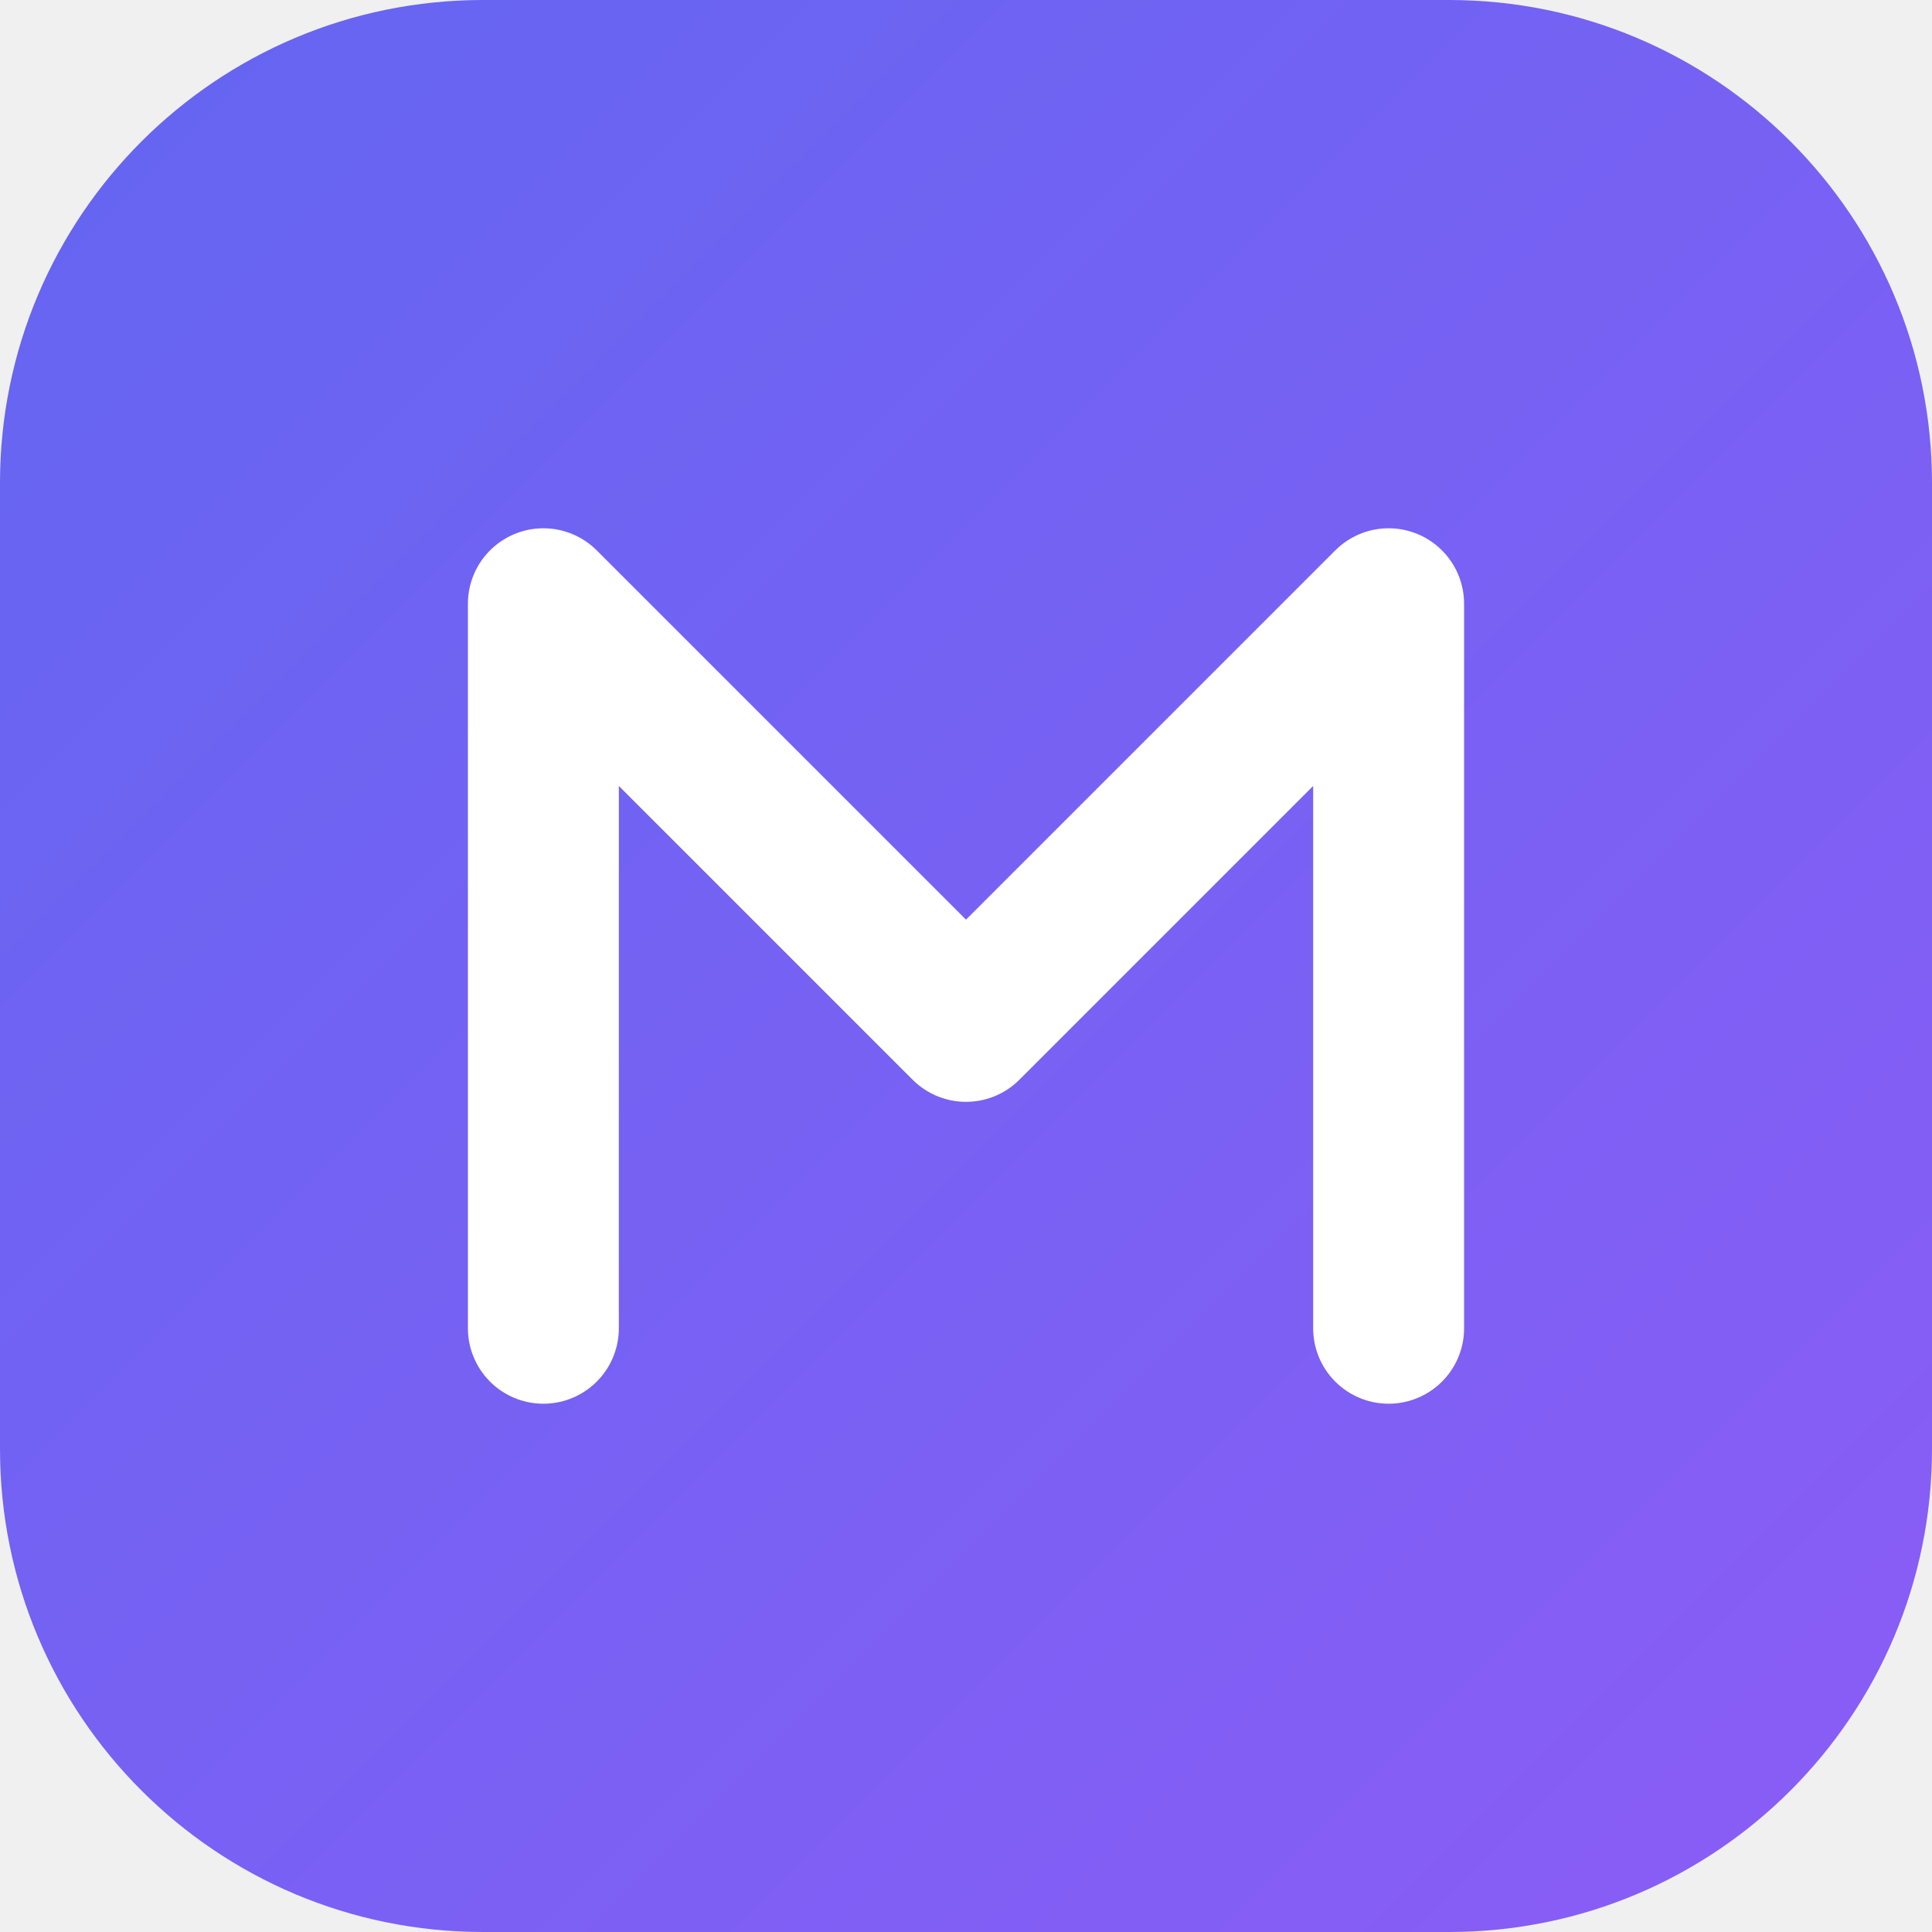
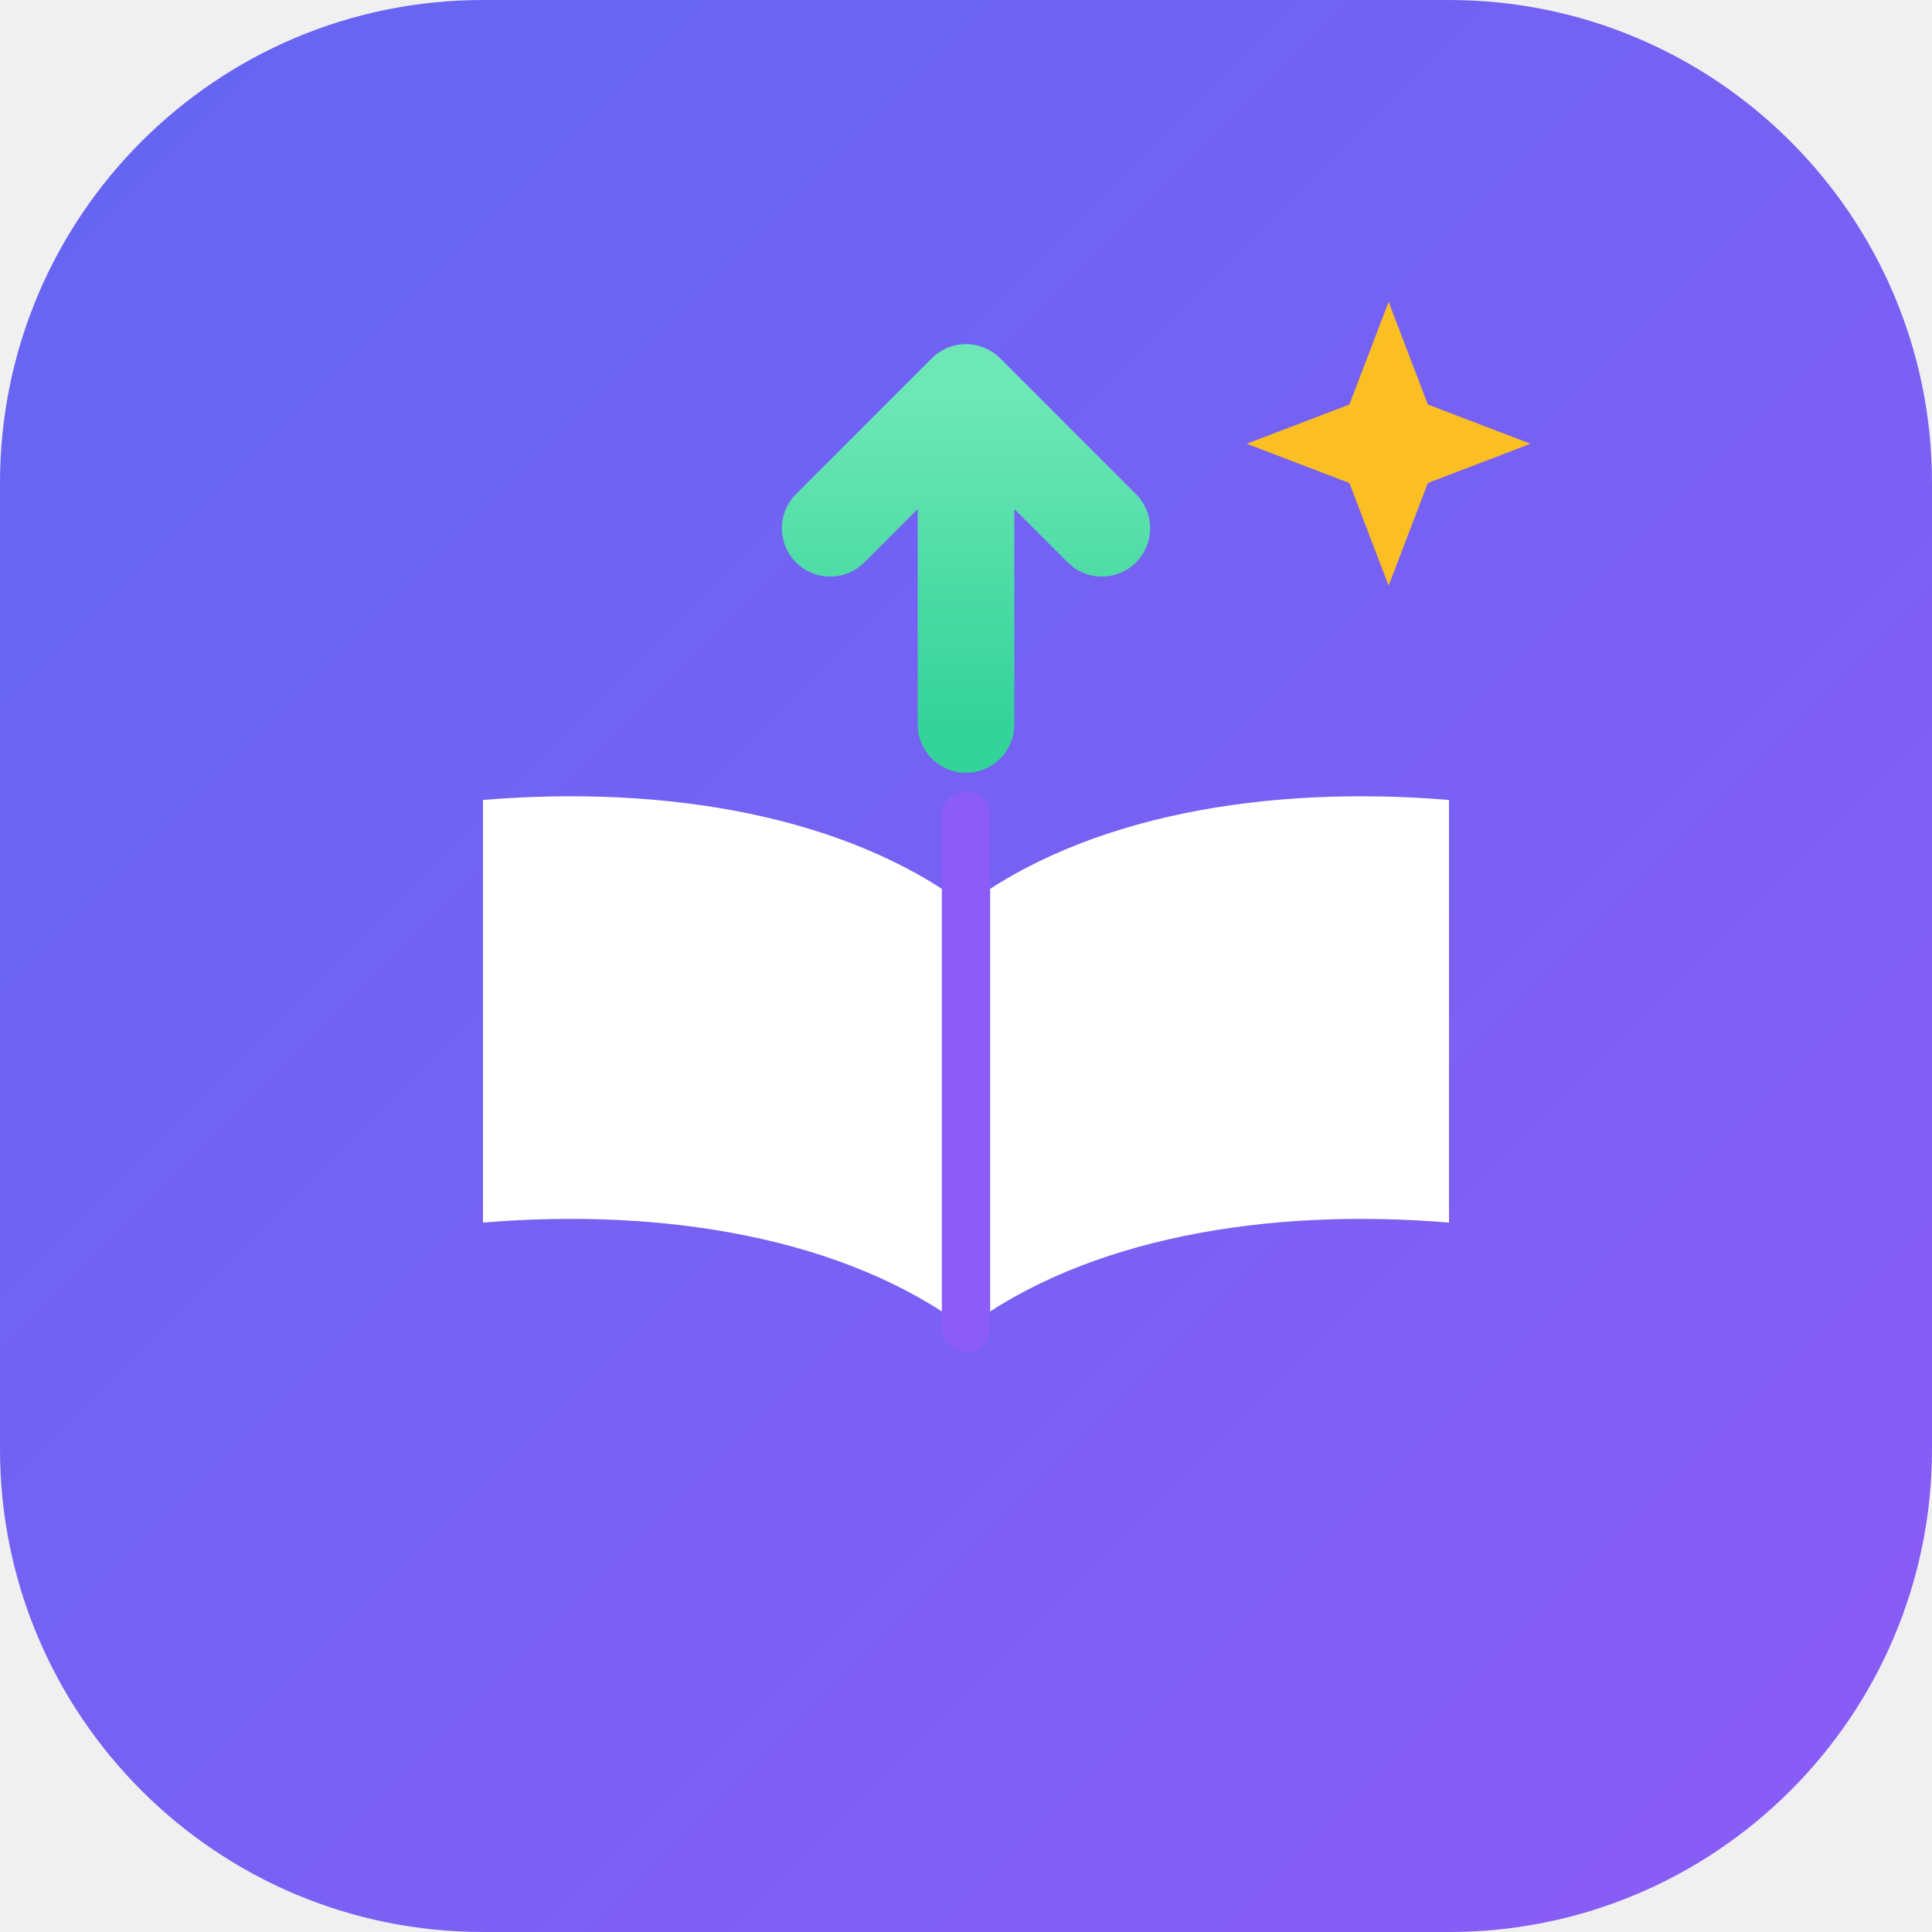
- <svg xmlns="http://www.w3.org/2000/svg" viewBox="0 0 32 32">
+ <svg xmlns="http://www.w3.org/2000/svg" viewBox="0 0 64 64">
  <defs>
-     <linearGradient id="g" x1="0" y1="0" x2="1" y2="1">
+     <linearGradient id="lg-bg" x1="0" y1="0" x2="1" y2="1">
      <stop offset="0%" stop-color="#6366f1" />
      <stop offset="100%" stop-color="#8b5cf6" />
    </linearGradient>
+     <linearGradient id="lg-arrow" x1="0" y1="1" x2="0" y2="0">
+       <stop offset="0%" stop-color="#34d399" />
+       <stop offset="100%" stop-color="#6ee7b7" />
+     </linearGradient>
  </defs>
-   <rect width="32" height="32" rx="8" fill="url(#g)" />
-   <path d="M9 22V10l7 7 7-7v12" stroke="#fff" stroke-width="2.5" fill="none" stroke-linecap="round" stroke-linejoin="round" />
+   <rect width="64" height="64" rx="16" fill="url(#lg-bg)" />
+   <path d="M32 30c-4-3-10-4-16-3.5v14c6-.5 12 .5 16 3.5 4-3 10-4 16-3.5v-14c-6-.5-12 .5-16 3.5z" fill="#fff" />
+   <path d="M32 27v17" stroke="#8b5cf6" stroke-width="1.6" stroke-linecap="round" />
+   <path d="M32 24V13M32 13l-4.5 4.5M32 13l4.5 4.5" stroke="url(#lg-arrow)" stroke-width="3.2" stroke-linecap="round" stroke-linejoin="round" fill="none" />
+   <path d="M46 10l1.3 3.4 3.4 1.3-3.4 1.3-1.3 3.4-1.3-3.4-3.4-1.3 3.4-1.3z" fill="#fbbf24" />
</svg>
